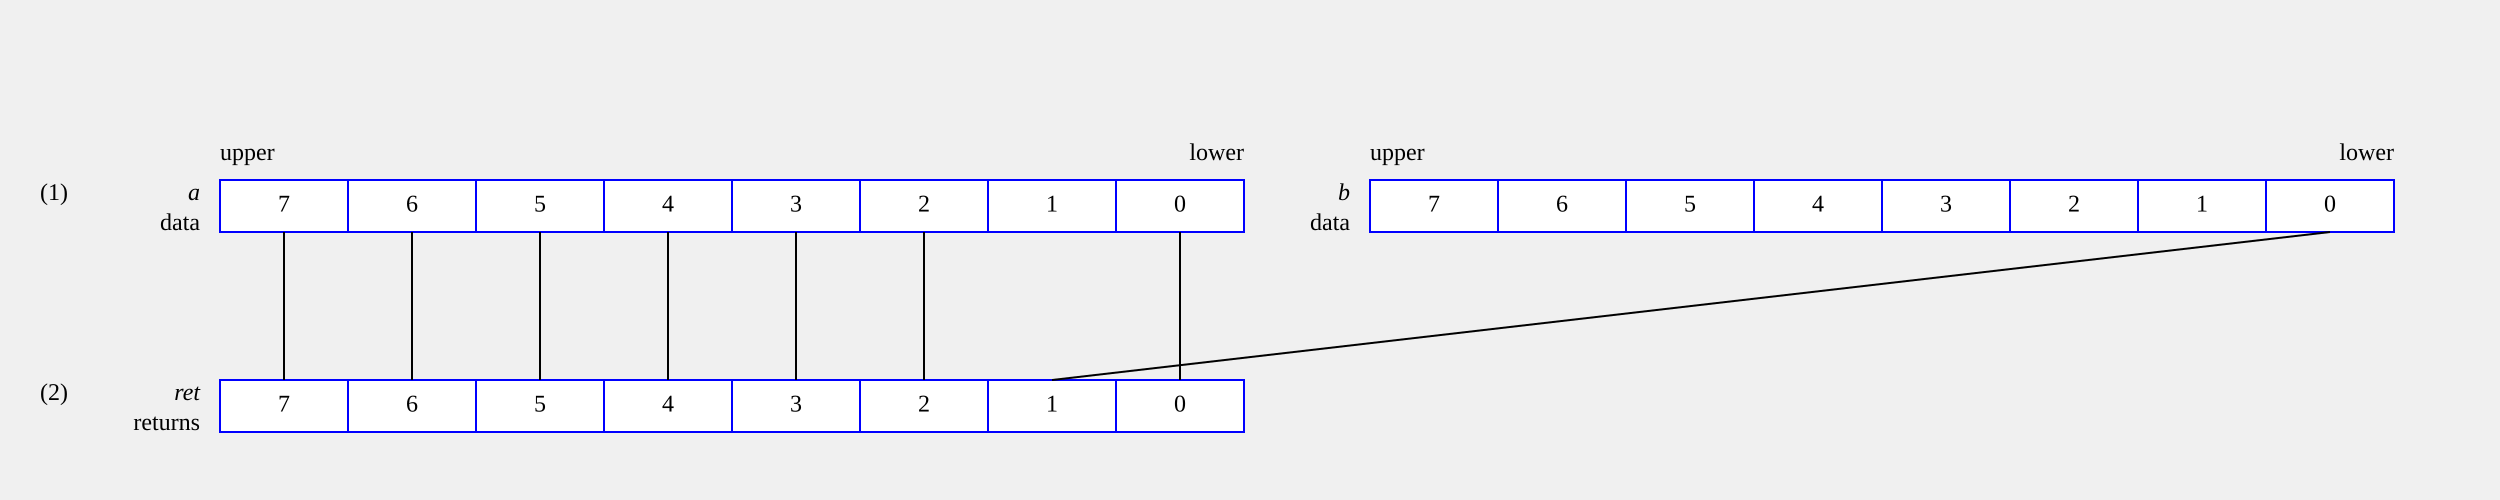
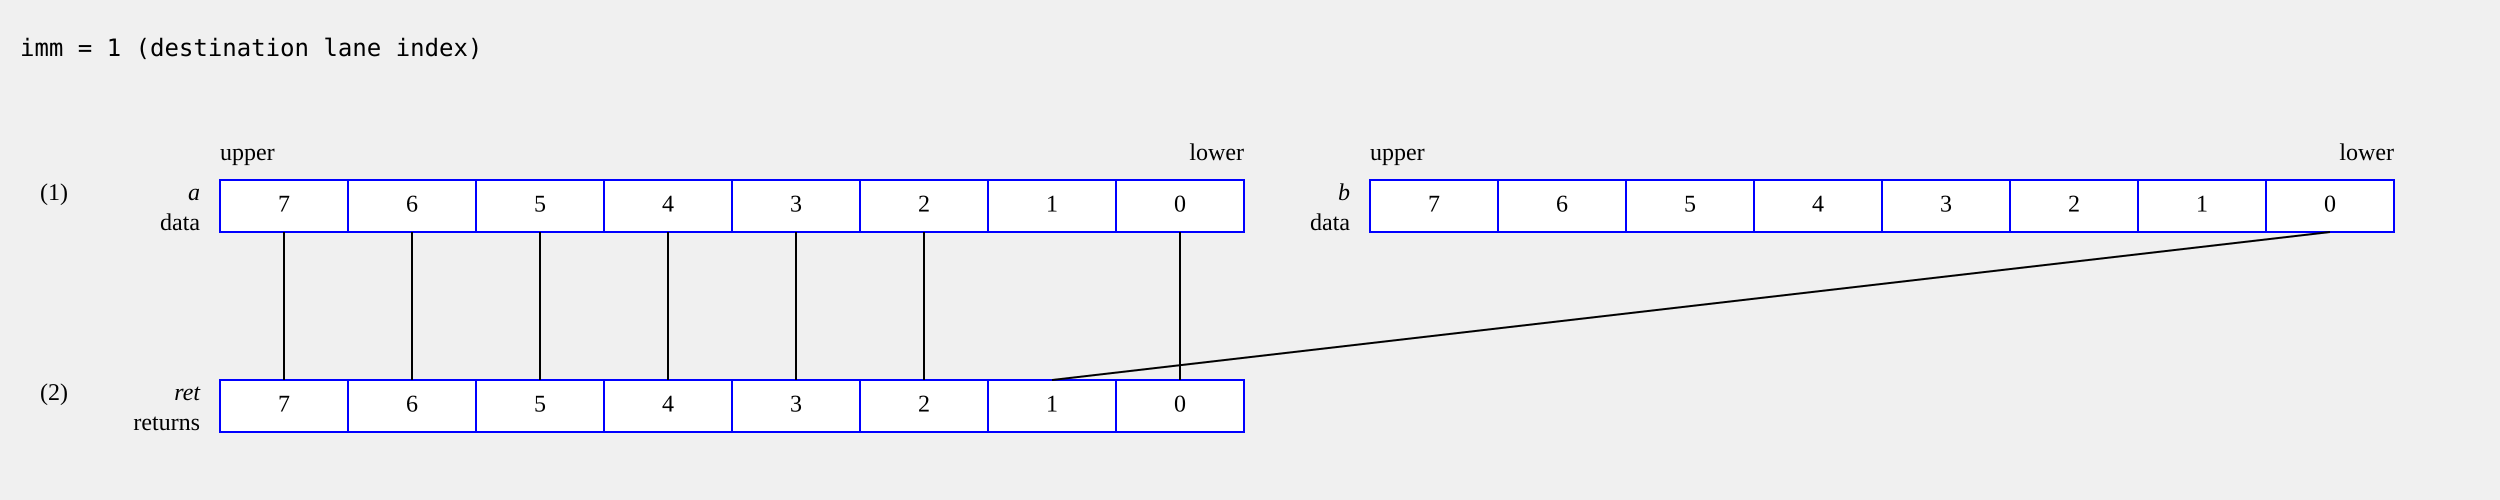
<svg xmlns="http://www.w3.org/2000/svg" version="1.1" width="1250" height="250">
+   <text x="10" y="28" font-family="monospace">imm = 1 (destination lane index)</text>
  <text x="20" y="100">(1)</text>
  <text x="100" y="100" text-anchor="end" font-style="italic">a</text>
  <text x="100" y="115" text-anchor="end">data</text>
  <rect x="110" y="90" width="64" height="26" fill="white" stroke="blue" />
  <text x="142" y="103" text-anchor="middle" dominant-baseline="middle">7</text>
  <rect x="174" y="90" width="64" height="26" fill="white" stroke="blue" />
  <text x="206" y="103" text-anchor="middle" dominant-baseline="middle">6</text>
  <rect x="238" y="90" width="64" height="26" fill="white" stroke="blue" />
  <text x="270" y="103" text-anchor="middle" dominant-baseline="middle">5</text>
  <rect x="302" y="90" width="64" height="26" fill="white" stroke="blue" />
  <text x="334" y="103" text-anchor="middle" dominant-baseline="middle">4</text>
  <rect x="366" y="90" width="64" height="26" fill="white" stroke="blue" />
  <text x="398" y="103" text-anchor="middle" dominant-baseline="middle">3</text>
  <rect x="430" y="90" width="64" height="26" fill="white" stroke="blue" />
  <text x="462" y="103" text-anchor="middle" dominant-baseline="middle">2</text>
  <rect x="494" y="90" width="64" height="26" fill="white" stroke="blue" />
  <text x="526" y="103" text-anchor="middle" dominant-baseline="middle">1</text>
  <rect x="558" y="90" width="64" height="26" fill="white" stroke="blue" />
  <text x="590" y="103" text-anchor="middle" dominant-baseline="middle">0</text>
  <text x="110" y="80" text-anchor="begin">upper</text>
  <text x="622" y="80" text-anchor="end">lower</text>
  <text x="675" y="100" text-anchor="end" font-style="italic">b</text>
  <text x="675" y="115" text-anchor="end">data</text>
  <rect x="685" y="90" width="64" height="26" fill="white" stroke="blue" />
  <text x="717" y="103" text-anchor="middle" dominant-baseline="middle">7</text>
  <rect x="749" y="90" width="64" height="26" fill="white" stroke="blue" />
  <text x="781" y="103" text-anchor="middle" dominant-baseline="middle">6</text>
  <rect x="813" y="90" width="64" height="26" fill="white" stroke="blue" />
  <text x="845" y="103" text-anchor="middle" dominant-baseline="middle">5</text>
  <rect x="877" y="90" width="64" height="26" fill="white" stroke="blue" />
  <text x="909" y="103" text-anchor="middle" dominant-baseline="middle">4</text>
  <rect x="941" y="90" width="64" height="26" fill="white" stroke="blue" />
  <text x="973" y="103" text-anchor="middle" dominant-baseline="middle">3</text>
  <rect x="1005" y="90" width="64" height="26" fill="white" stroke="blue" />
  <text x="1037" y="103" text-anchor="middle" dominant-baseline="middle">2</text>
  <rect x="1069" y="90" width="64" height="26" fill="white" stroke="blue" />
  <text x="1101" y="103" text-anchor="middle" dominant-baseline="middle">1</text>
  <rect x="1133" y="90" width="64" height="26" fill="white" stroke="blue" />
  <text x="1165" y="103" text-anchor="middle" dominant-baseline="middle">0</text>
  <text x="685" y="80" text-anchor="begin">upper</text>
  <text x="1197" y="80" text-anchor="end">lower</text>
  <text x="20" y="200">(2)</text>
  <text x="100" y="200" text-anchor="end" font-style="italic">ret</text>
  <text x="100" y="215" text-anchor="end">returns</text>
  <rect x="110" y="190" width="64" height="26" fill="white" stroke="blue" />
  <text x="142" y="203" text-anchor="middle" dominant-baseline="middle">7</text>
  <rect x="174" y="190" width="64" height="26" fill="white" stroke="blue" />
  <text x="206" y="203" text-anchor="middle" dominant-baseline="middle">6</text>
  <rect x="238" y="190" width="64" height="26" fill="white" stroke="blue" />
  <text x="270" y="203" text-anchor="middle" dominant-baseline="middle">5</text>
  <rect x="302" y="190" width="64" height="26" fill="white" stroke="blue" />
  <text x="334" y="203" text-anchor="middle" dominant-baseline="middle">4</text>
  <rect x="366" y="190" width="64" height="26" fill="white" stroke="blue" />
  <text x="398" y="203" text-anchor="middle" dominant-baseline="middle">3</text>
  <rect x="430" y="190" width="64" height="26" fill="white" stroke="blue" />
  <text x="462" y="203" text-anchor="middle" dominant-baseline="middle">2</text>
  <rect x="494" y="190" width="64" height="26" fill="white" stroke="blue" />
  <text x="526" y="203" text-anchor="middle" dominant-baseline="middle">1</text>
  <rect x="558" y="190" width="64" height="26" fill="white" stroke="blue" />
  <text x="590" y="203" text-anchor="middle" dominant-baseline="middle">0</text>
  <line x1="590" y1="116" x2="590" y2="190" stroke="black" />
  <line x1="462" y1="116" x2="462" y2="190" stroke="black" />
  <line x1="398" y1="116" x2="398" y2="190" stroke="black" />
  <line x1="334" y1="116" x2="334" y2="190" stroke="black" />
  <line x1="270" y1="116" x2="270" y2="190" stroke="black" />
  <line x1="206" y1="116" x2="206" y2="190" stroke="black" />
  <line x1="142" y1="116" x2="142" y2="190" stroke="black" />
  <line x1="1165" y1="116" x2="526" y2="190" stroke="black" />
</svg>
